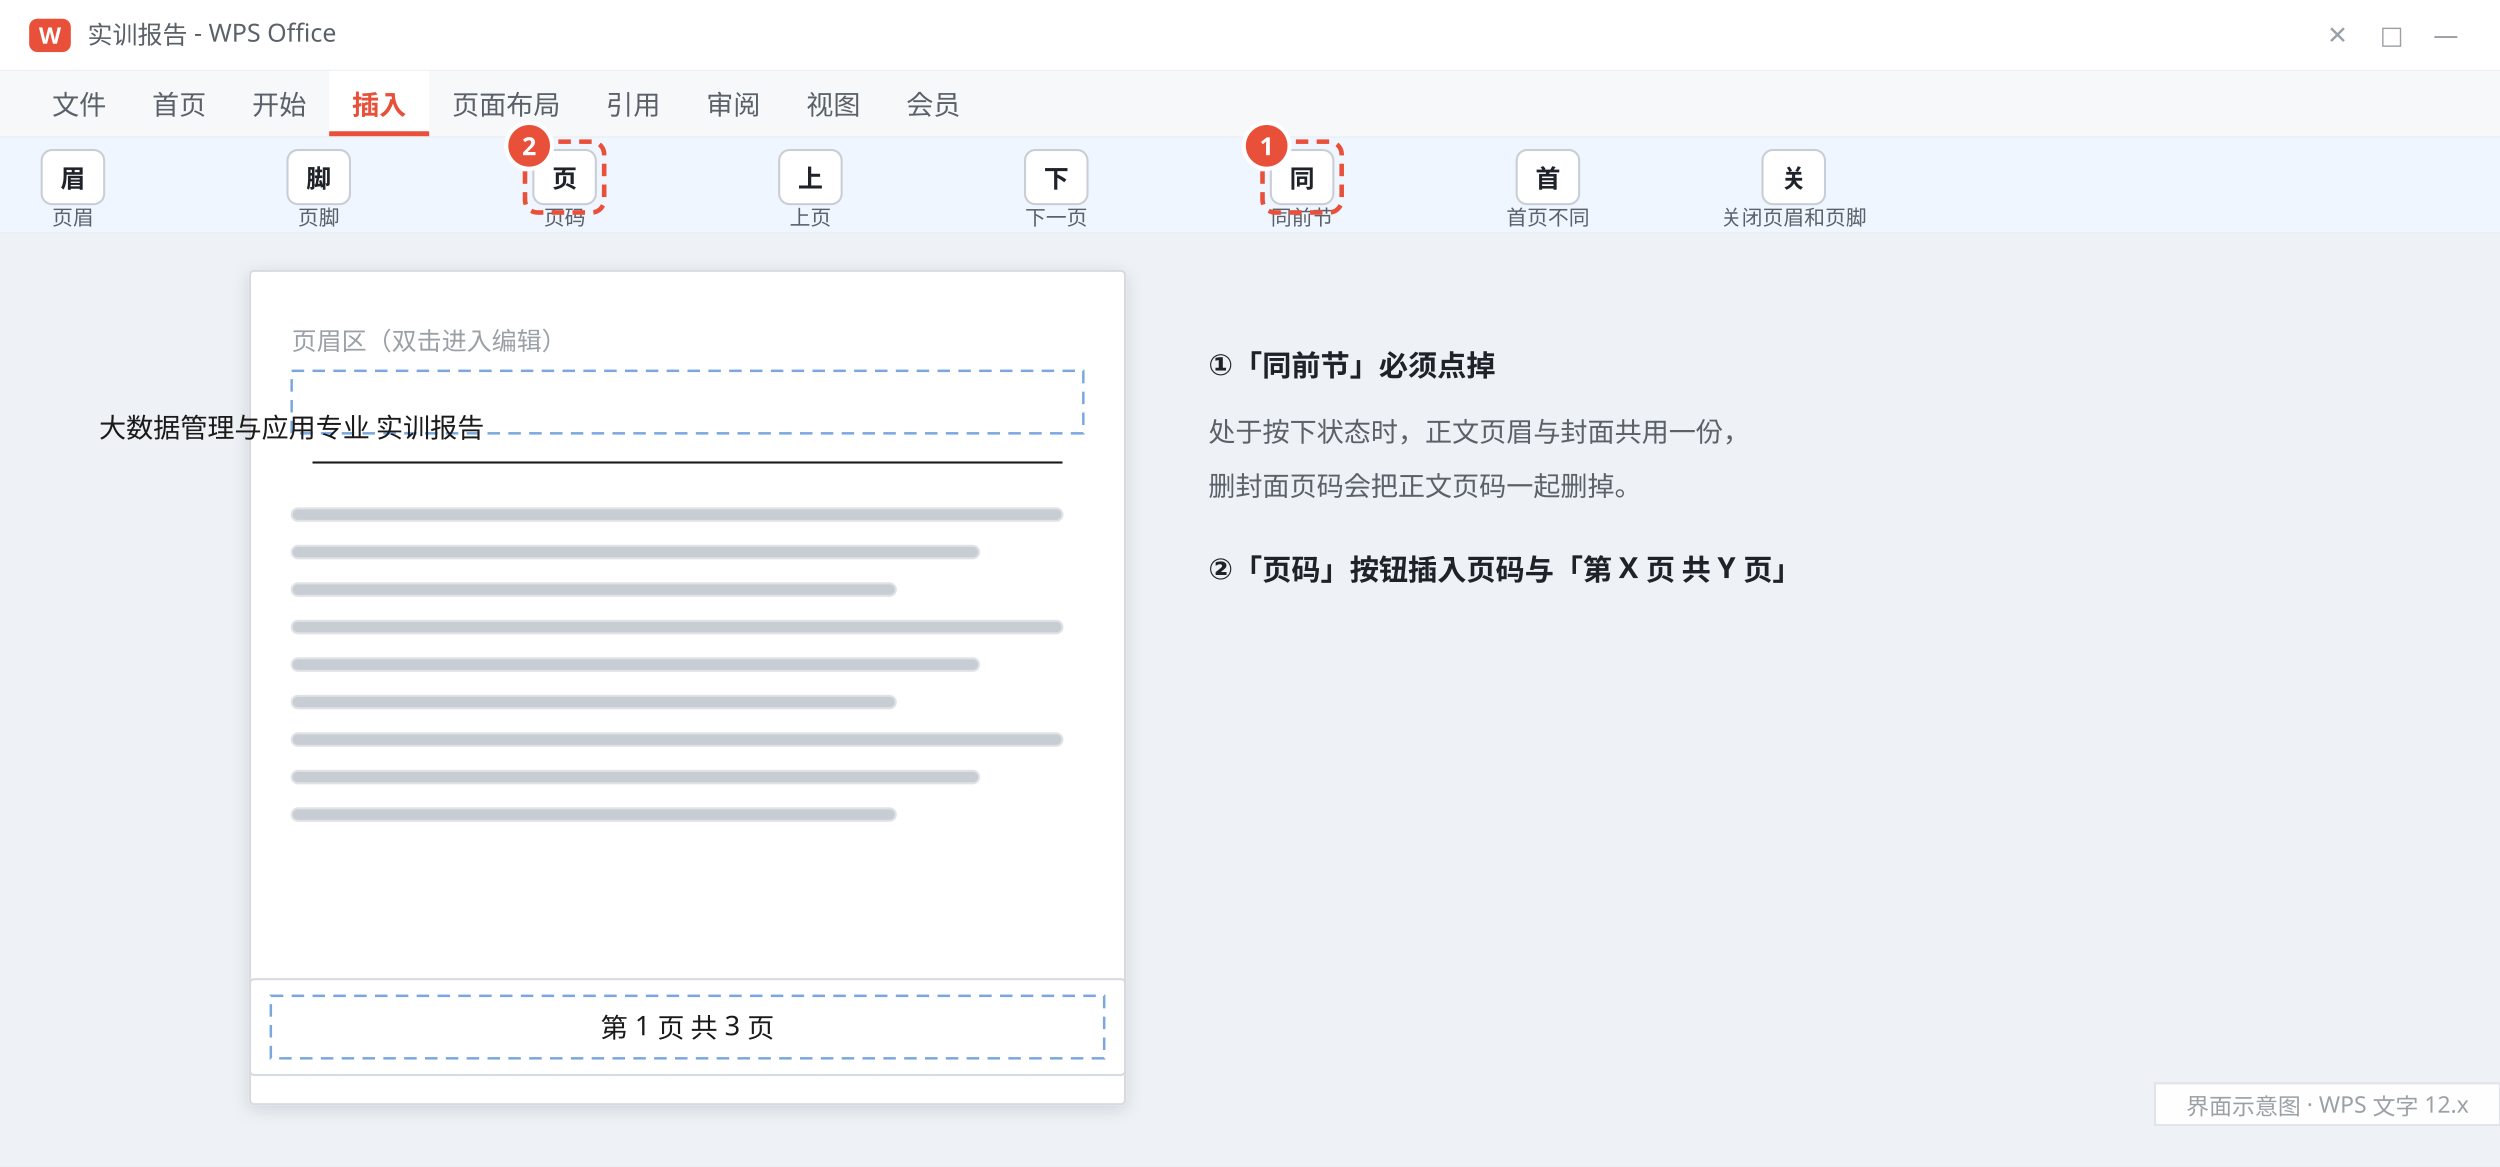
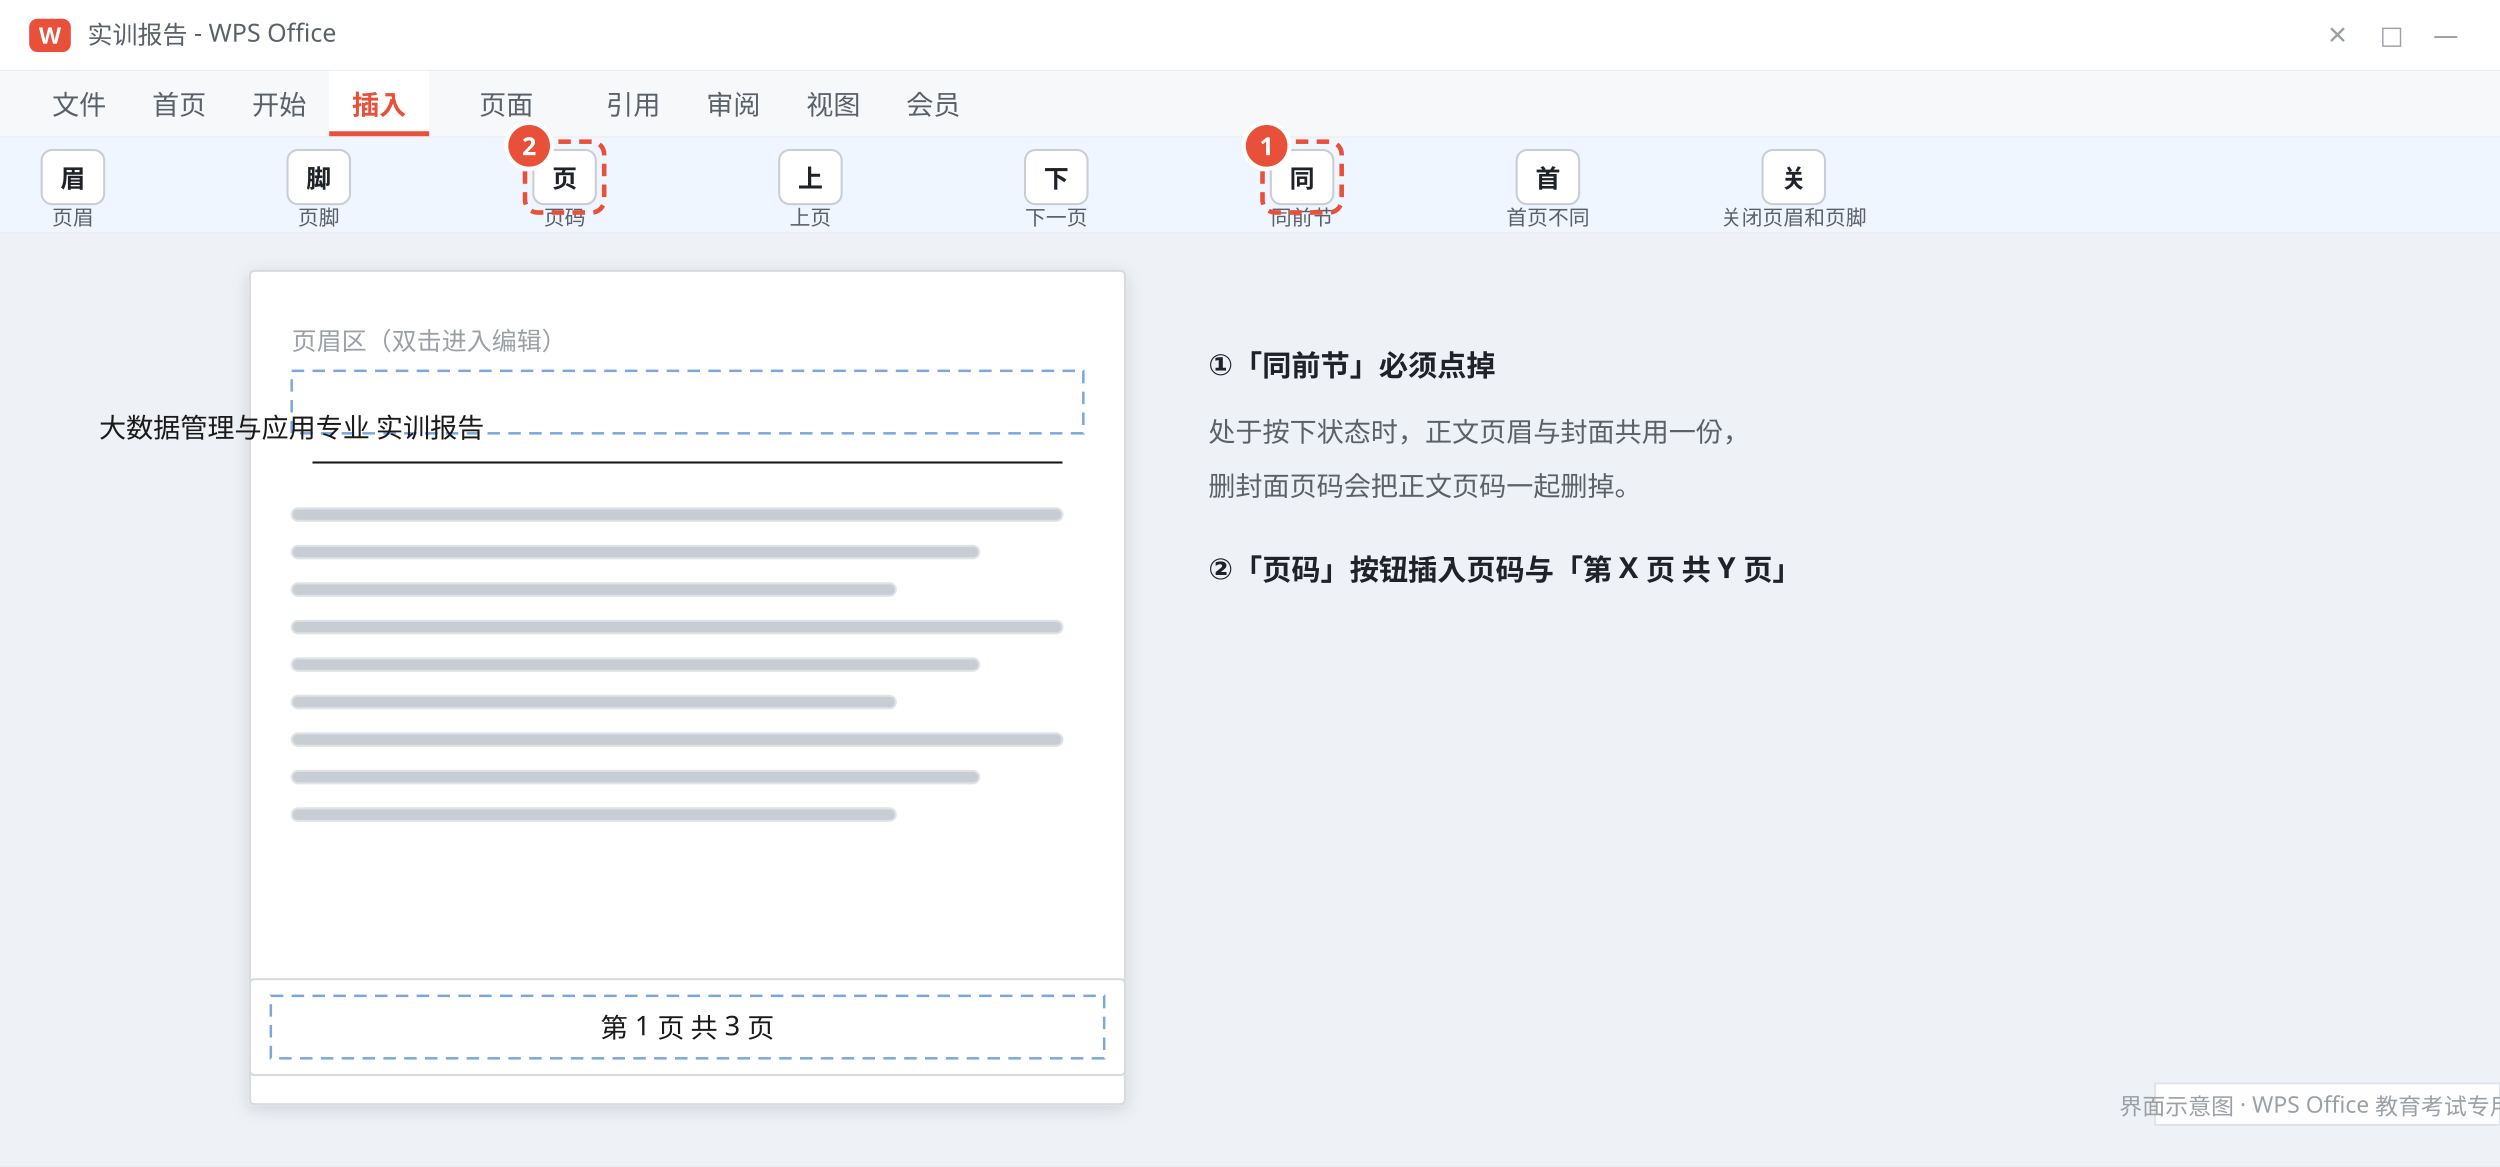
<svg xmlns="http://www.w3.org/2000/svg" width="1200" height="560" viewBox="0 0 1200 560">
  <defs>
    <filter id="sh" x="-20%" y="-20%" width="140%" height="140%">
      <feDropShadow dx="0" dy="2" stdDeviation="4" flood-color="#1F2329" flood-opacity="0.13" />
    </filter>
    <filter id="shs" x="-30%" y="-30%" width="160%" height="160%">
      <feDropShadow dx="0" dy="6" stdDeviation="10" flood-color="#1F2329" flood-opacity="0.18" />
    </filter>
  </defs>
  <rect width="1200" height="560" fill="#FFFFFF" />
  <rect x="0.0" y="0.0" width="1200.0" height="560.0" rx="0" fill="#FFFFFF" stroke="#DFE3E8" stroke-width="1" />
  <rect x="0.0" y="0.0" width="1200.0" height="34.0" rx="0" fill="#FFFFFF" stroke="none" />
  <rect x="14.0" y="9.0" width="20.0" height="16.0" rx="4" fill="#E8503A" stroke="none" />
  <text x="24.0" y="21.0" font-family="Microsoft YaHei, PingFang SC, Noto Sans SC, Source Han Sans SC, sans-serif" font-size="11.0" font-weight="800" fill="#FFFFFF" text-anchor="middle" opacity="1">W</text>
  <text x="42.0" y="21.0" font-family="Microsoft YaHei, PingFang SC, Noto Sans SC, Source Han Sans SC, sans-serif" font-size="12.0" font-weight="400" fill="#5A6169" text-anchor="start" opacity="1">实训报告 - WPS Office</text>
  <text x="1174.0" y="21.0" font-family="Microsoft YaHei, PingFang SC, Noto Sans SC, Source Han Sans SC, sans-serif" font-size="12.0" font-weight="400" fill="#9AA0A6" text-anchor="middle" opacity="1">—</text>
  <text x="1148.0" y="21.0" font-family="Microsoft YaHei, PingFang SC, Noto Sans SC, Source Han Sans SC, sans-serif" font-size="12.0" font-weight="400" fill="#9AA0A6" text-anchor="middle" opacity="1">□</text>
  <text x="1122.0" y="21.0" font-family="Microsoft YaHei, PingFang SC, Noto Sans SC, Source Han Sans SC, sans-serif" font-size="12.0" font-weight="400" fill="#9AA0A6" text-anchor="middle" opacity="1">✕</text>
  <line x1="0.0" y1="34.0" x2="1200.0" y2="34.0" stroke="#E9ECEF" stroke-width="1" />
  <rect x="0.0" y="34.0" width="1200.0" height="32.0" rx="0" fill="#F7F8FA" stroke="none" />
  <text x="38.0" y="55.0" font-family="Microsoft YaHei, PingFang SC, Noto Sans SC, Source Han Sans SC, sans-serif" font-size="13.0" font-weight="500" fill="#5A6169" text-anchor="middle" opacity="1">文件</text>
  <text x="86.0" y="55.0" font-family="Microsoft YaHei, PingFang SC, Noto Sans SC, Source Han Sans SC, sans-serif" font-size="13.0" font-weight="500" fill="#5A6169" text-anchor="middle" opacity="1">首页</text>
  <text x="134.0" y="55.0" font-family="Microsoft YaHei, PingFang SC, Noto Sans SC, Source Han Sans SC, sans-serif" font-size="13.0" font-weight="500" fill="#5A6169" text-anchor="middle" opacity="1">开始</text>
  <rect x="158.0" y="34.0" width="48.0" height="31.0" rx="0" fill="#FFFFFF" stroke="none" />
  <rect x="158.0" y="63.0" width="48.0" height="2.5" rx="0" fill="#E8503A" stroke="none" />
  <text x="182.0" y="55.0" font-family="Microsoft YaHei, PingFang SC, Noto Sans SC, Source Han Sans SC, sans-serif" font-size="13.0" font-weight="700" fill="#E8503A" text-anchor="middle" opacity="1">插入</text>
-   <text x="243.0" y="55.0" font-family="Microsoft YaHei, PingFang SC, Noto Sans SC, Source Han Sans SC, sans-serif" font-size="13.0" font-weight="500" fill="#5A6169" text-anchor="middle" opacity="1">页面布局</text>
+   <text x="243.0" y="55.0" font-family="Microsoft YaHei, PingFang SC, Noto Sans SC, Source Han Sans SC, sans-serif" font-size="13.0" font-weight="500" fill="#5A6169" text-anchor="middle" opacity="1">页面</text>
  <text x="304.0" y="55.0" font-family="Microsoft YaHei, PingFang SC, Noto Sans SC, Source Han Sans SC, sans-serif" font-size="13.0" font-weight="500" fill="#5A6169" text-anchor="middle" opacity="1">引用</text>
  <text x="352.0" y="55.0" font-family="Microsoft YaHei, PingFang SC, Noto Sans SC, Source Han Sans SC, sans-serif" font-size="13.0" font-weight="500" fill="#5A6169" text-anchor="middle" opacity="1">审阅</text>
  <text x="400.0" y="55.0" font-family="Microsoft YaHei, PingFang SC, Noto Sans SC, Source Han Sans SC, sans-serif" font-size="13.0" font-weight="500" fill="#5A6169" text-anchor="middle" opacity="1">视图</text>
  <text x="448.0" y="55.0" font-family="Microsoft YaHei, PingFang SC, Noto Sans SC, Source Han Sans SC, sans-serif" font-size="13.0" font-weight="500" fill="#5A6169" text-anchor="middle" opacity="1">会员</text>
  <line x1="0.0" y1="66.0" x2="1200.0" y2="66.0" stroke="#E9ECEF" stroke-width="1" />
  <rect x="0.0" y="66.0" width="1200.0" height="46.0" rx="0" fill="#F0F6FF" stroke="none" />
  <rect x="20.0" y="72.0" width="30.0" height="26.0" rx="5" fill="#FFFFFF" stroke="#C9CDD4" stroke-width="1" />
  <text x="35.0" y="90.0" font-family="Microsoft YaHei, PingFang SC, Noto Sans SC, Source Han Sans SC, sans-serif" font-size="12.0" font-weight="600" fill="#1F2329" text-anchor="middle" opacity="1">眉</text>
  <text x="35.0" y="108.0" font-family="Microsoft YaHei, PingFang SC, Noto Sans SC, Source Han Sans SC, sans-serif" font-size="10.0" font-weight="400" fill="#5A6169" text-anchor="middle" opacity="1">页眉</text>
  <rect x="138.0" y="72.0" width="30.0" height="26.0" rx="5" fill="#FFFFFF" stroke="#C9CDD4" stroke-width="1" />
  <text x="153.0" y="90.0" font-family="Microsoft YaHei, PingFang SC, Noto Sans SC, Source Han Sans SC, sans-serif" font-size="12.0" font-weight="600" fill="#1F2329" text-anchor="middle" opacity="1">脚</text>
  <text x="153.0" y="108.0" font-family="Microsoft YaHei, PingFang SC, Noto Sans SC, Source Han Sans SC, sans-serif" font-size="10.0" font-weight="400" fill="#5A6169" text-anchor="middle" opacity="1">页脚</text>
  <rect x="256.0" y="72.0" width="30.0" height="26.0" rx="5" fill="#FFFFFF" stroke="#C9CDD4" stroke-width="1" />
  <text x="271.0" y="90.0" font-family="Microsoft YaHei, PingFang SC, Noto Sans SC, Source Han Sans SC, sans-serif" font-size="12.0" font-weight="600" fill="#1F2329" text-anchor="middle" opacity="1">页</text>
  <text x="271.0" y="108.0" font-family="Microsoft YaHei, PingFang SC, Noto Sans SC, Source Han Sans SC, sans-serif" font-size="10.0" font-weight="400" fill="#5A6169" text-anchor="middle" opacity="1">页码</text>
  <rect x="374.0" y="72.0" width="30.0" height="26.0" rx="5" fill="#FFFFFF" stroke="#C9CDD4" stroke-width="1" />
  <text x="389.0" y="90.0" font-family="Microsoft YaHei, PingFang SC, Noto Sans SC, Source Han Sans SC, sans-serif" font-size="12.0" font-weight="600" fill="#1F2329" text-anchor="middle" opacity="1">上</text>
  <text x="389.0" y="108.0" font-family="Microsoft YaHei, PingFang SC, Noto Sans SC, Source Han Sans SC, sans-serif" font-size="10.0" font-weight="400" fill="#5A6169" text-anchor="middle" opacity="1">上页</text>
  <rect x="492.0" y="72.0" width="30.0" height="26.0" rx="5" fill="#FFFFFF" stroke="#C9CDD4" stroke-width="1" />
  <text x="507.0" y="90.0" font-family="Microsoft YaHei, PingFang SC, Noto Sans SC, Source Han Sans SC, sans-serif" font-size="12.0" font-weight="600" fill="#1F2329" text-anchor="middle" opacity="1">下</text>
  <text x="507.0" y="108.0" font-family="Microsoft YaHei, PingFang SC, Noto Sans SC, Source Han Sans SC, sans-serif" font-size="10.0" font-weight="400" fill="#5A6169" text-anchor="middle" opacity="1">下一页</text>
  <rect x="610.0" y="72.0" width="30.0" height="26.0" rx="5" fill="#FFFFFF" stroke="#C9CDD4" stroke-width="1" />
  <text x="625.0" y="90.0" font-family="Microsoft YaHei, PingFang SC, Noto Sans SC, Source Han Sans SC, sans-serif" font-size="12.0" font-weight="600" fill="#1F2329" text-anchor="middle" opacity="1">同</text>
  <text x="625.0" y="108.0" font-family="Microsoft YaHei, PingFang SC, Noto Sans SC, Source Han Sans SC, sans-serif" font-size="10.0" font-weight="400" fill="#5A6169" text-anchor="middle" opacity="1">同前节</text>
  <rect x="728.0" y="72.0" width="30.0" height="26.0" rx="5" fill="#FFFFFF" stroke="#C9CDD4" stroke-width="1" />
  <text x="743.0" y="90.0" font-family="Microsoft YaHei, PingFang SC, Noto Sans SC, Source Han Sans SC, sans-serif" font-size="12.0" font-weight="600" fill="#1F2329" text-anchor="middle" opacity="1">首</text>
  <text x="743.0" y="108.0" font-family="Microsoft YaHei, PingFang SC, Noto Sans SC, Source Han Sans SC, sans-serif" font-size="10.0" font-weight="400" fill="#5A6169" text-anchor="middle" opacity="1">首页不同</text>
  <rect x="846.0" y="72.0" width="30.0" height="26.0" rx="5" fill="#FFFFFF" stroke="#C9CDD4" stroke-width="1" />
  <text x="861.0" y="90.0" font-family="Microsoft YaHei, PingFang SC, Noto Sans SC, Source Han Sans SC, sans-serif" font-size="12.0" font-weight="600" fill="#1F2329" text-anchor="middle" opacity="1">关</text>
  <text x="861.0" y="108.0" font-family="Microsoft YaHei, PingFang SC, Noto Sans SC, Source Han Sans SC, sans-serif" font-size="10.0" font-weight="400" fill="#5A6169" text-anchor="middle" opacity="1">关闭页眉和页脚</text>
  <rect x="606.0" y="68.0" width="38.0" height="34.0" rx="6" fill="none" stroke="#E8503A" stroke-width="2.2" stroke-dasharray="6 4" />
  <circle cx="608.0" cy="70.0" r="11.0" fill="#E8503A" stroke="#FFFFFF" stroke-width="2" />
  <text x="608.0" y="74.5" font-family="Microsoft YaHei, PingFang SC, Noto Sans SC, Source Han Sans SC, sans-serif" font-size="12.0" font-weight="800" fill="#FFFFFF" text-anchor="middle" opacity="1">1</text>
  <rect x="252.0" y="68.0" width="38.0" height="34.0" rx="6" fill="none" stroke="#E8503A" stroke-width="2.2" stroke-dasharray="6 4" />
  <circle cx="254.0" cy="70.0" r="11.0" fill="#E8503A" stroke="#FFFFFF" stroke-width="2" />
  <text x="254.0" y="74.5" font-family="Microsoft YaHei, PingFang SC, Noto Sans SC, Source Han Sans SC, sans-serif" font-size="12.0" font-weight="800" fill="#FFFFFF" text-anchor="middle" opacity="1">2</text>
  <line x1="0.0" y1="112.0" x2="1200.0" y2="112.0" stroke="#E9ECEF" stroke-width="1" />
  <rect x="0.0" y="112.0" width="1200.0" height="448.0" rx="0" fill="#EEF1F5" stroke="none" />
  <rect x="120.0" y="130.0" width="420.0" height="400.0" rx="2" fill="#FFFFFF" stroke="#D7DBE0" stroke-width="1" filter="url(#sh)" />
  <text x="140.0" y="168.0" font-family="Microsoft YaHei, PingFang SC, Noto Sans SC, Source Han Sans SC, sans-serif" font-size="12.0" font-weight="400" fill="#9AA0A6" text-anchor="start" opacity="1">页眉区（双击进入编辑）</text>
  <rect x="140.0" y="178.0" width="380.0" height="30.0" rx="0" fill="none" stroke="#7BA7DE" stroke-width="1.2" stroke-dasharray="6 4" />
  <text x="140.0" y="210.0" font-family="Microsoft YaHei, PingFang SC, Noto Sans SC, Source Han Sans SC, sans-serif" font-size="13.0" font-weight="400" fill="#1A1A1A" text-anchor="middle" opacity="1">大数据管理与应用专业 实训报告</text>
  <line x1="150.0" y1="222.0" x2="510.0" y2="222.0" stroke="#1A1A1A" stroke-width="1" />
  <rect x="140.0" y="244.0" width="370.0" height="6.0" rx="3" fill="#C8CDD3" stroke="#DFE3E8" stroke-width="1" />
  <rect x="140.0" y="262.0" width="330.0" height="6.0" rx="3" fill="#C8CDD3" stroke="#DFE3E8" stroke-width="1" />
  <rect x="140.0" y="280.0" width="290.0" height="6.0" rx="3" fill="#C8CDD3" stroke="#DFE3E8" stroke-width="1" />
  <rect x="140.0" y="298.0" width="370.0" height="6.0" rx="3" fill="#C8CDD3" stroke="#DFE3E8" stroke-width="1" />
  <rect x="140.0" y="316.0" width="330.0" height="6.0" rx="3" fill="#C8CDD3" stroke="#DFE3E8" stroke-width="1" />
  <rect x="140.0" y="334.0" width="290.0" height="6.0" rx="3" fill="#C8CDD3" stroke="#DFE3E8" stroke-width="1" />
  <rect x="140.0" y="352.0" width="370.0" height="6.0" rx="3" fill="#C8CDD3" stroke="#DFE3E8" stroke-width="1" />
  <rect x="140.0" y="370.0" width="330.0" height="6.0" rx="3" fill="#C8CDD3" stroke="#DFE3E8" stroke-width="1" />
  <rect x="140.0" y="388.0" width="290.0" height="6.0" rx="3" fill="#C8CDD3" stroke="#DFE3E8" stroke-width="1" />
  <rect x="120.0" y="470.0" width="420.0" height="46.0" rx="2" fill="#FFFFFF" stroke="#D7DBE0" stroke-width="1" />
  <rect x="130.0" y="478.0" width="400.0" height="30.0" rx="0" fill="none" stroke="#7BA7DE" stroke-width="1.2" stroke-dasharray="6 4" />
  <text x="330.0" y="498.0" font-family="Microsoft YaHei, PingFang SC, Noto Sans SC, Source Han Sans SC, sans-serif" font-size="13.0" font-weight="400" fill="#1A1A1A" text-anchor="middle" opacity="1">第 1 页 共 3 页</text>
  <text x="580.0" y="180.0" font-family="Microsoft YaHei, PingFang SC, Noto Sans SC, Source Han Sans SC, sans-serif" font-size="14.0" font-weight="700" fill="#1F2329" text-anchor="start" opacity="1">①「同前节」必须点掉</text>
  <text x="580.0" y="212.0" font-family="Microsoft YaHei, PingFang SC, Noto Sans SC, Source Han Sans SC, sans-serif" font-size="13.0" font-weight="400" fill="#5A6169" text-anchor="start" opacity="1">处于按下状态时，正文页眉与封面共用一份，</text>
  <text x="580.0" y="238.0" font-family="Microsoft YaHei, PingFang SC, Noto Sans SC, Source Han Sans SC, sans-serif" font-size="13.0" font-weight="400" fill="#5A6169" text-anchor="start" opacity="1">删封面页码会把正文页码一起删掉。</text>
  <text x="580.0" y="278.0" font-family="Microsoft YaHei, PingFang SC, Noto Sans SC, Source Han Sans SC, sans-serif" font-size="14.0" font-weight="700" fill="#1F2329" text-anchor="start" opacity="1">②「页码」按钮插入页码与「第 X 页 共 Y 页」</text>
  <rect x="1034.4" y="520.0" width="165.6" height="20.0" rx="0" fill="#FFFFFF" stroke="#DFE3E8" stroke-width="1" opacity="0.95" />
-   <text x="1117.2" y="535.0" font-family="Microsoft YaHei, PingFang SC, Noto Sans SC, Source Han Sans SC, sans-serif" font-size="11.0" font-weight="400" fill="#9AA0A6" text-anchor="middle" opacity="1">界面示意图 · WPS 文字 12.x</text>
+   <text x="1117.2" y="535.0" font-family="Microsoft YaHei, PingFang SC, Noto Sans SC, Source Han Sans SC, sans-serif" font-size="11.0" font-weight="400" fill="#9AA0A6" text-anchor="middle" opacity="1">界面示意图 · WPS Office 教育考试专用版</text>
</svg>
